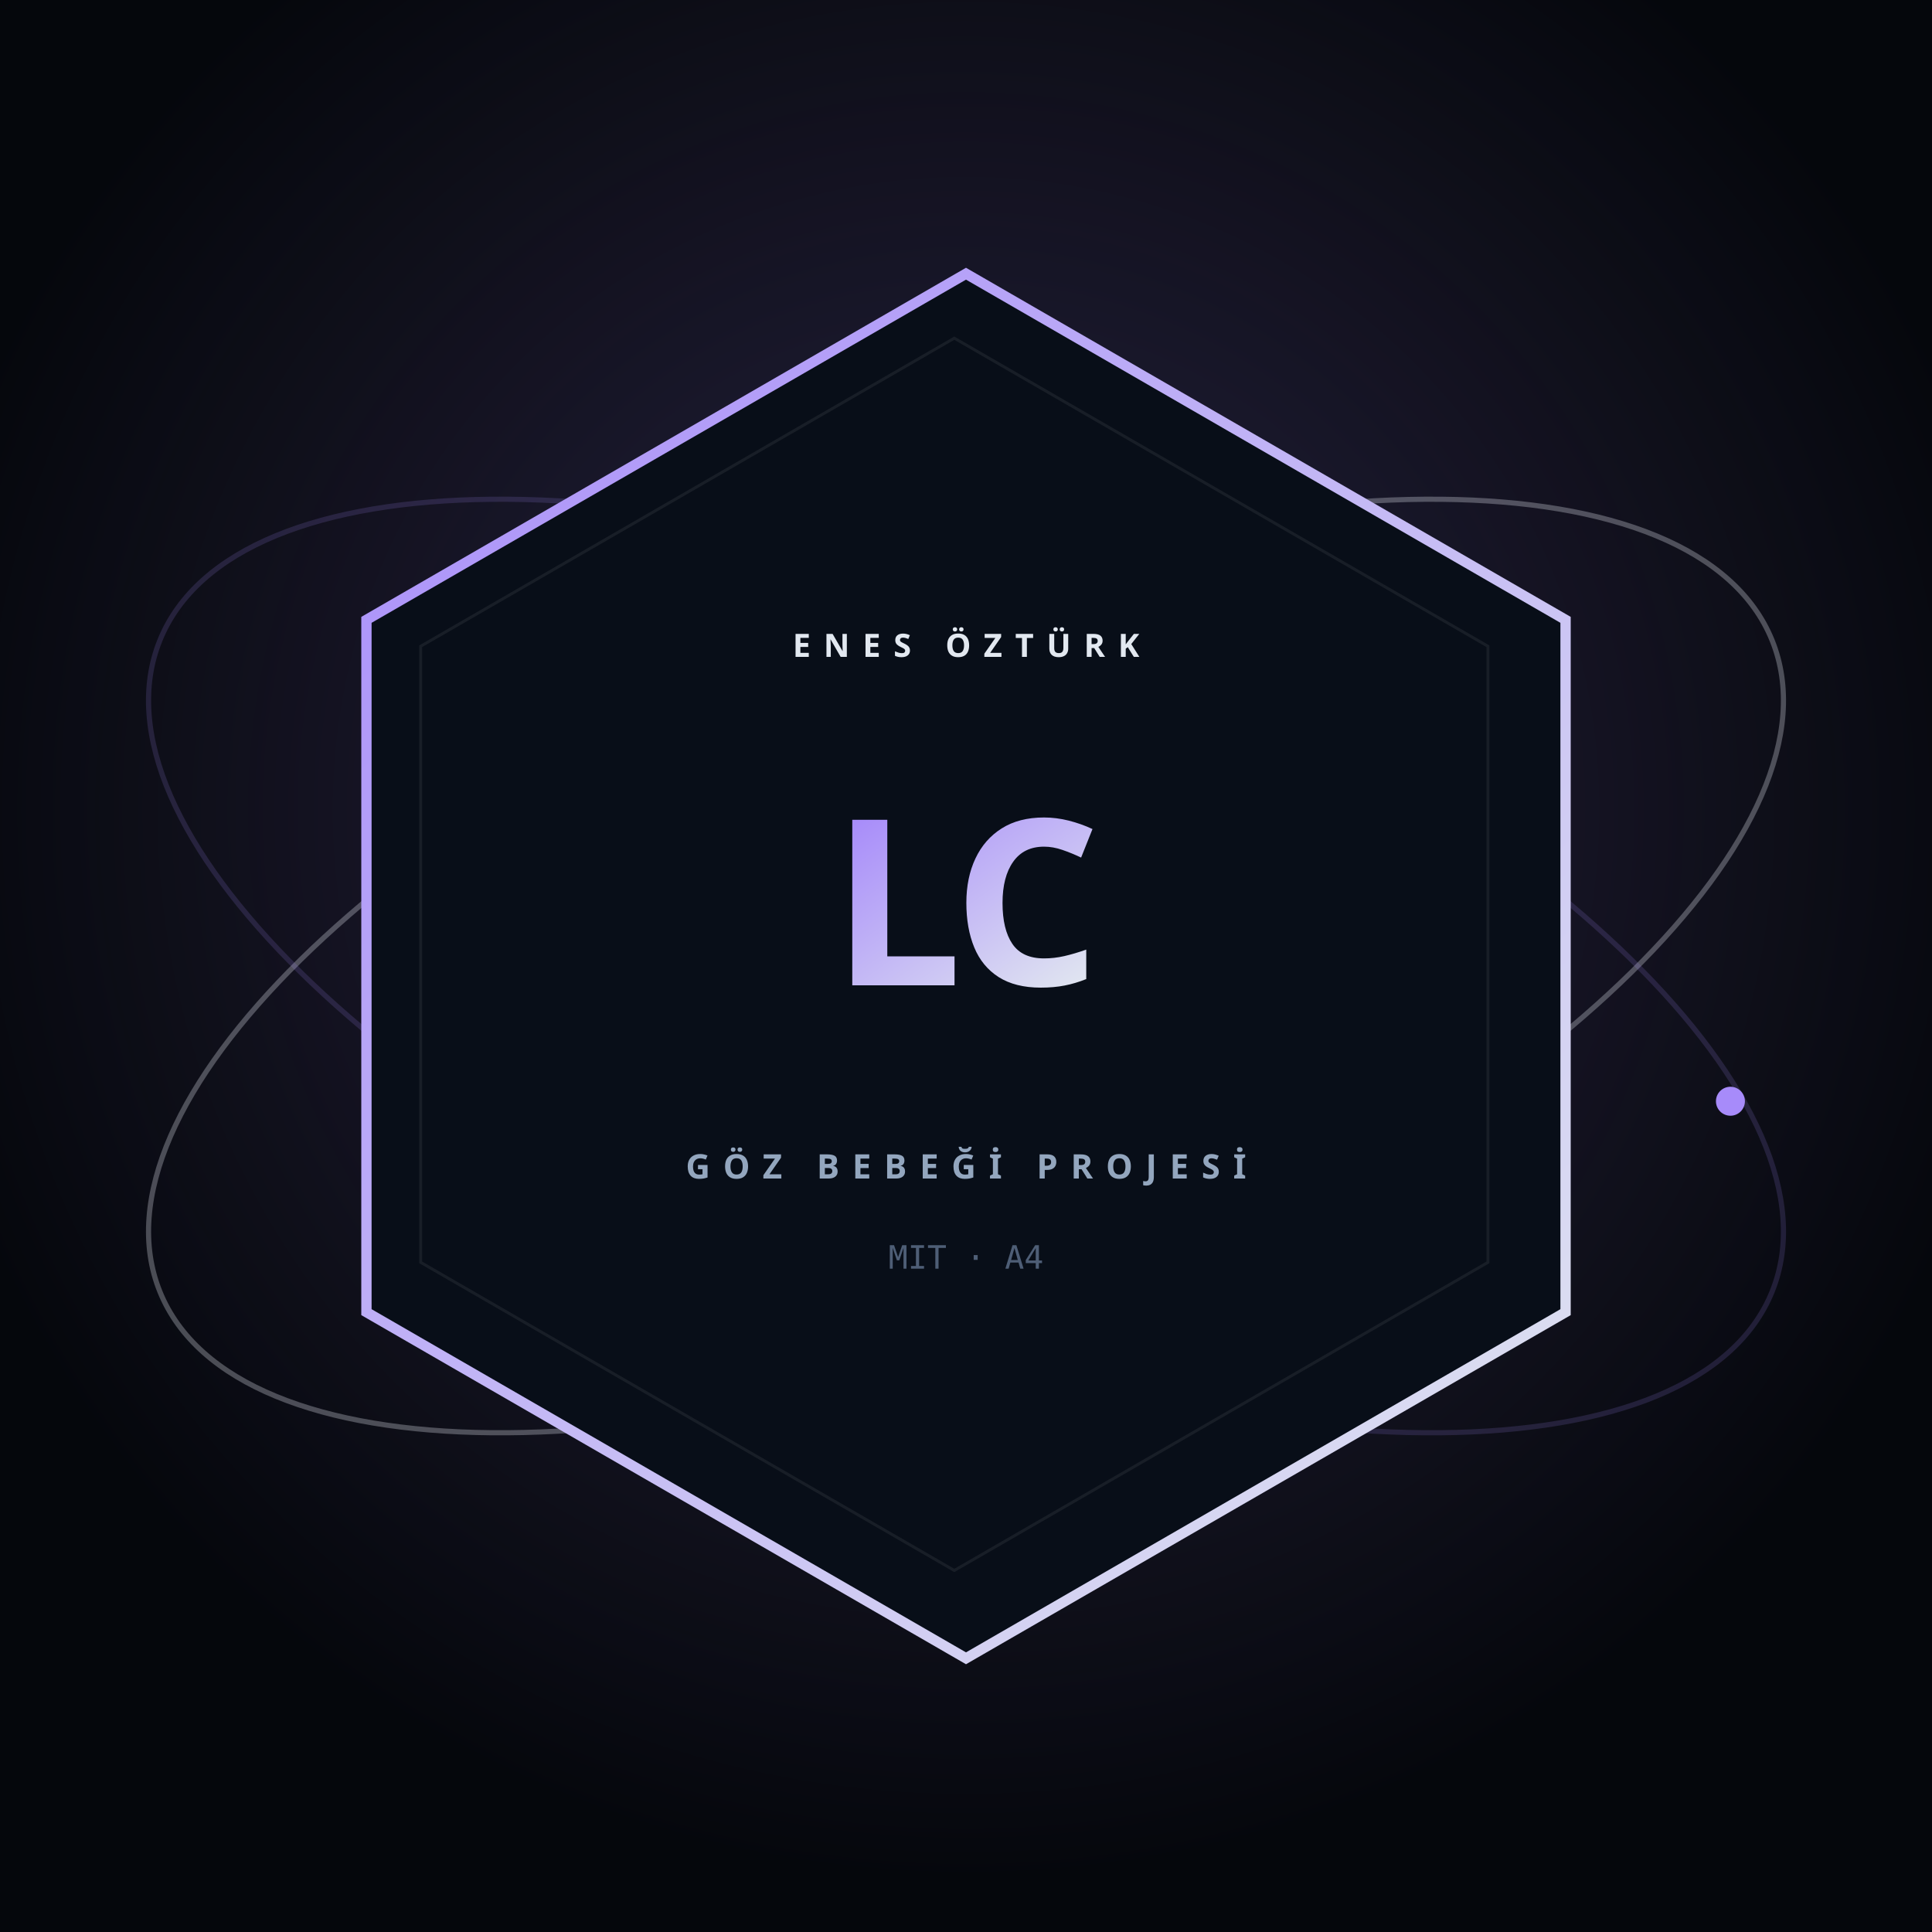
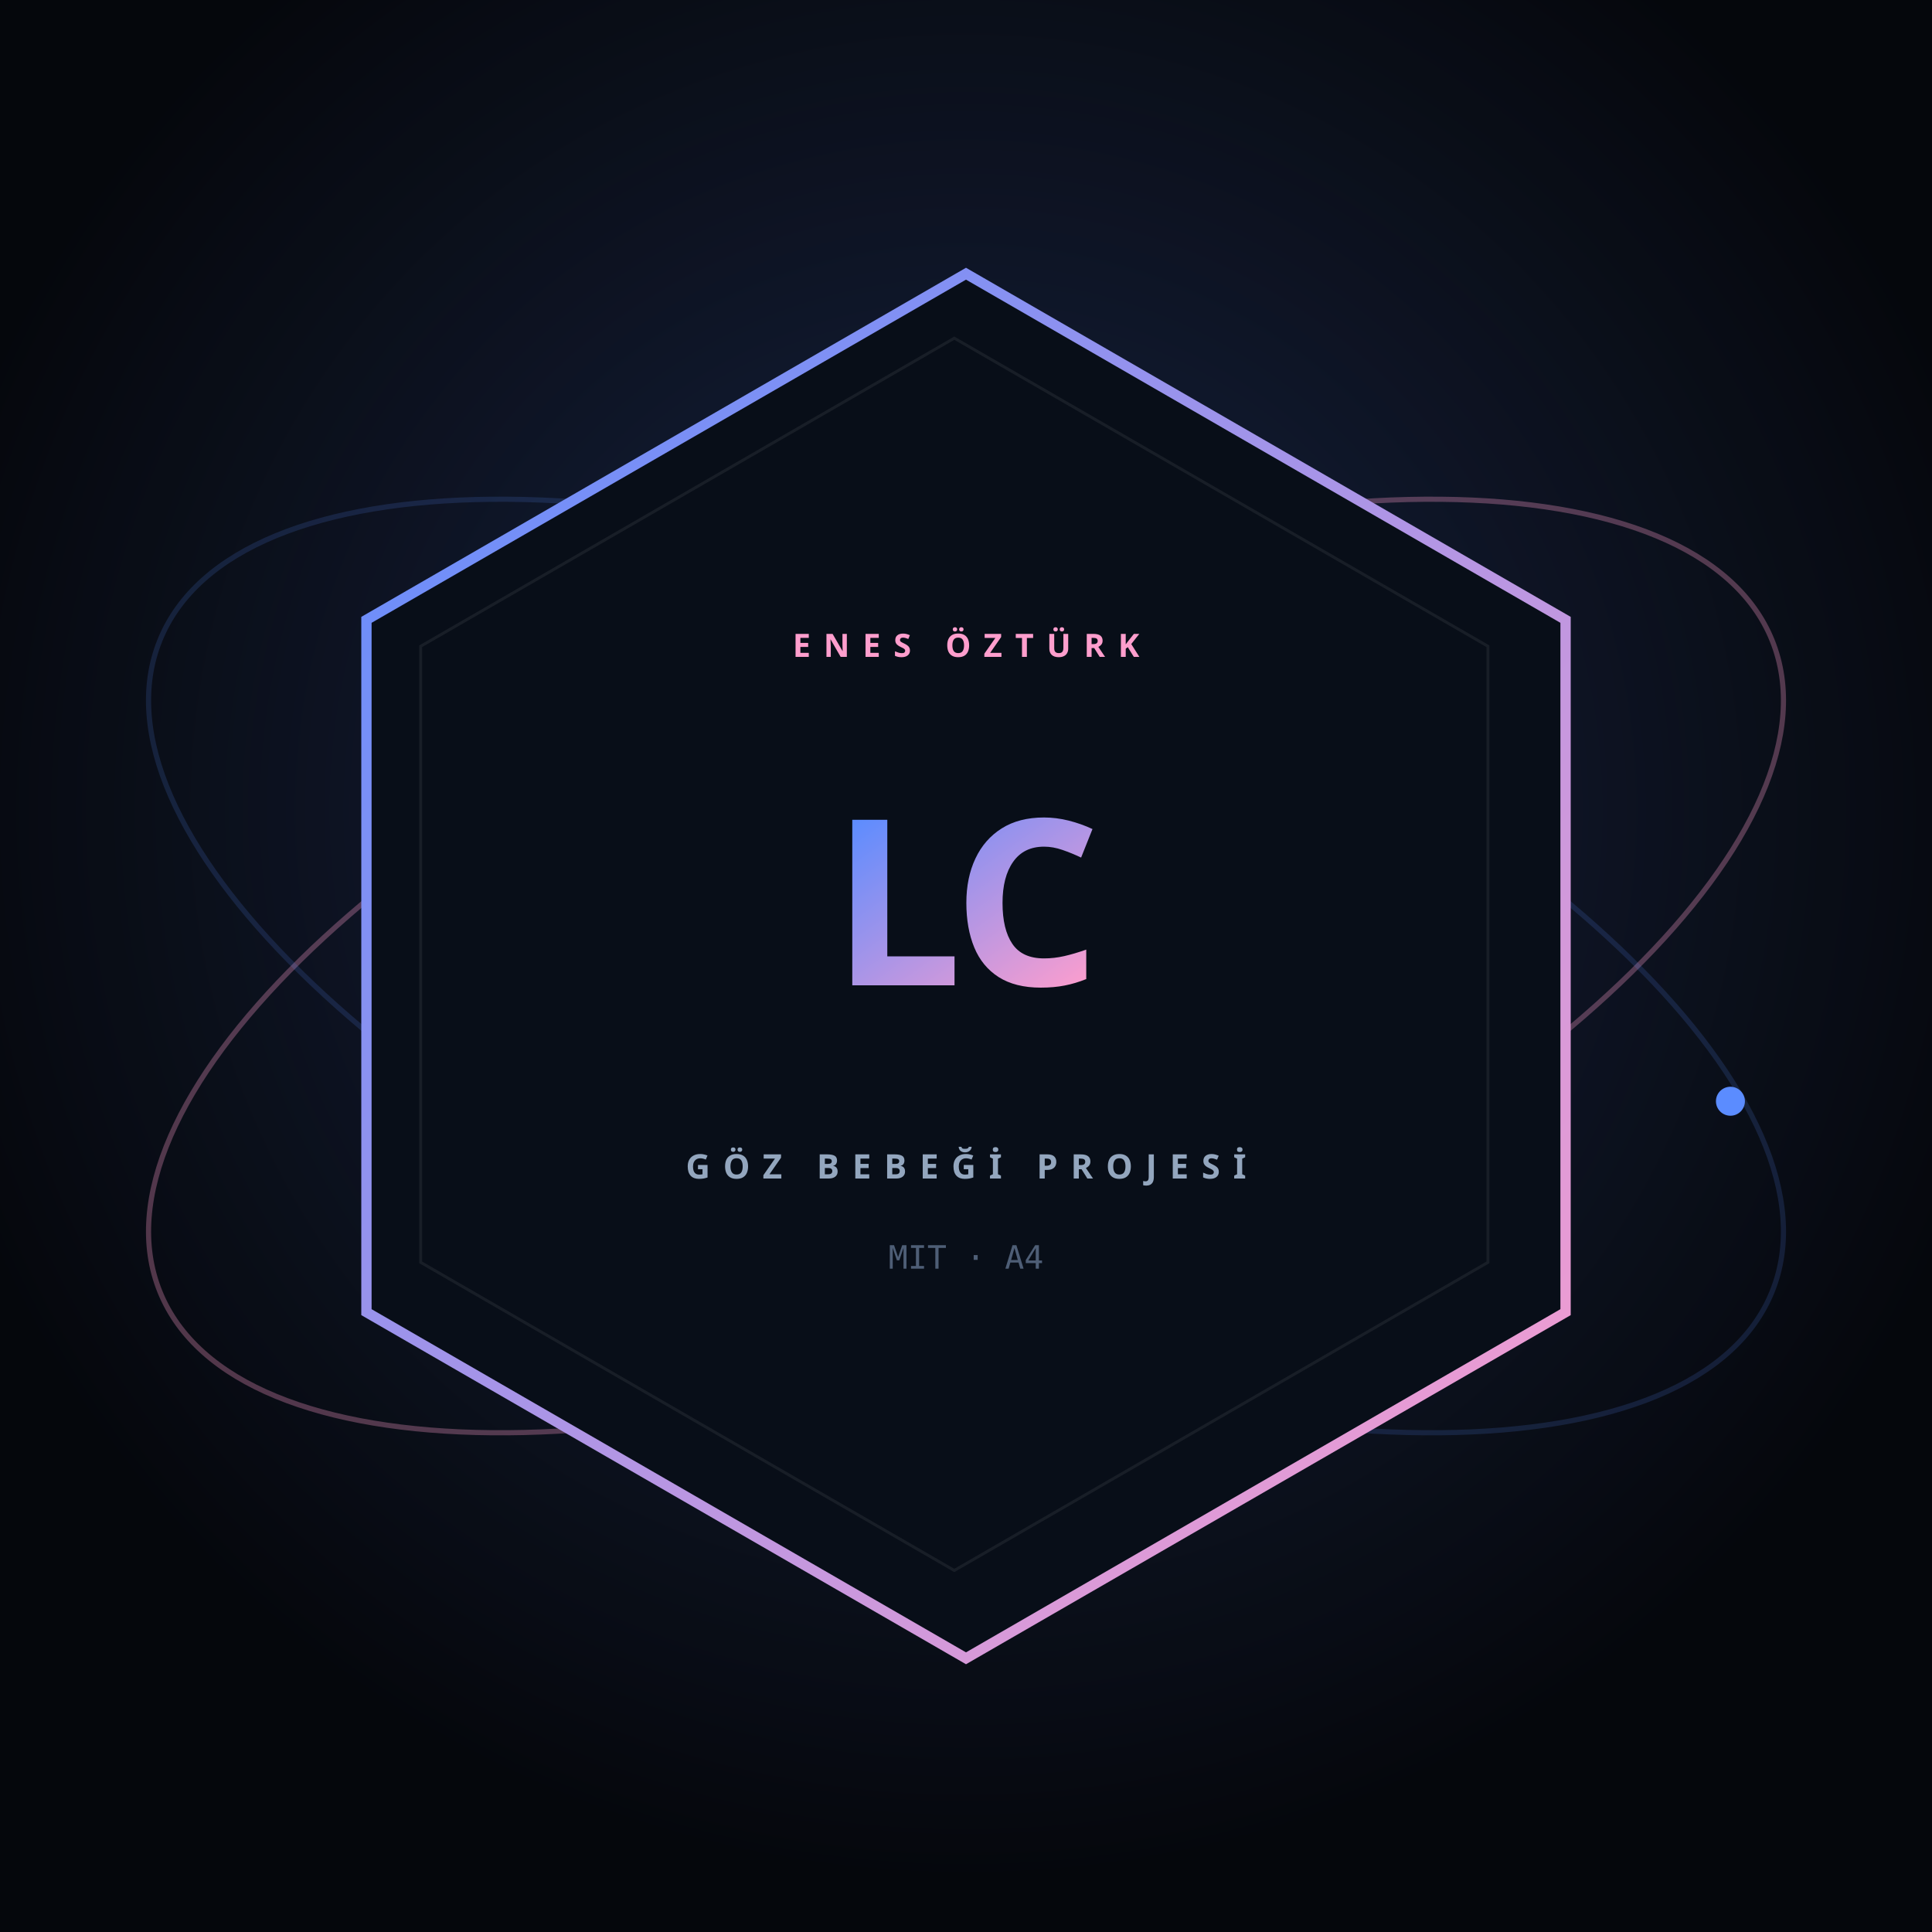
<svg xmlns="http://www.w3.org/2000/svg" width="600" height="600" viewBox="0 0 600 600" role="img" aria-label="The Last Component rozeti">
  <style>.t{font-family:'Segoe UI',system-ui,sans-serif}.ttl{font-family:'Segoe UI',system-ui,sans-serif;font-weight:700;letter-spacing:-1.5px}.m{font-family:'Consolas',monospace}.cap{font-family:'Segoe UI',sans-serif;font-weight:700;letter-spacing:4px}.ser{font-family:Georgia,serif;font-style:italic}</style>
  <defs>
    <linearGradient id="ac" x1="0" y1="0" x2="1" y2="1">
-       <stop offset="0" stop-color="#A78BFA" />
-       <stop offset="1" stop-color="#E2E8F0" />
+       <stop offset="0" stop-color="#5B8CFF" />
+       <stop offset="1" stop-color="#FF9ECD" />
    </linearGradient>
    <radialGradient id="gl" cx="0.5" cy="0.42" r="0.55">
-       <stop offset="0" stop-color="#A78BFA" stop-opacity="0.22" />
-       <stop offset="1" stop-color="#A78BFA" stop-opacity="0" />
+       <stop offset="0" stop-color="#5B8CFF" stop-opacity="0.22" />
+       <stop offset="1" stop-color="#5B8CFF" stop-opacity="0" />
    </radialGradient>
  </defs>
  <rect width="600" height="600" fill="#05070C" />
  <rect width="600" height="600" fill="url(#gl)" />
-   <ellipse cx="300.0" cy="300.0" rx="270" ry="112" fill="none" stroke="#E2E8F0" stroke-opacity="0.30" stroke-width="1.6" transform="rotate(-22 300.0 300.0)" />
-   <ellipse cx="300.0" cy="300.0" rx="270" ry="112" fill="none" stroke="#A78BFA" stroke-opacity="0.16" stroke-width="1.6" transform="rotate(22 300.0 300.0)" />
-   <circle cx="537.4" cy="342.0" r="4.5" fill="#A78BFA" />
+   <ellipse cx="300.0" cy="300.0" rx="270" ry="112" fill="none" stroke="#FF9ECD" stroke-opacity="0.30" stroke-width="1.6" transform="rotate(-22 300.0 300.0)" />
+   <ellipse cx="300.0" cy="300.0" rx="270" ry="112" fill="none" stroke="#5B8CFF" stroke-opacity="0.16" stroke-width="1.6" transform="rotate(22 300.0 300.0)" />
+   <circle cx="537.4" cy="342.0" r="4.5" fill="#5B8CFF" />
  <polygon points="486.2,192.5 486.2,407.5 300.0,515.0 113.8,407.5 113.8,192.5 300.0,85.0" fill="#080E18" stroke="url(#ac)" stroke-width="3.2" />
  <polygon points="486.2,192.5 486.2,407.5 300.0,515.0 113.8,407.5 113.8,192.5 300.0,85.0" fill="none" stroke="#FFFFFF" stroke-opacity="0.07" stroke-width="1" transform="scale(0.89) translate(33.0 33.0)" />
-   <text x="300.0" y="204.0" text-anchor="middle" class="cap" font-size="10" fill="#E2E8F0">ENES ÖZTÜRK</text>
+   <text x="300.0" y="204.0" text-anchor="middle" class="cap" font-size="10" fill="#FF9ECD">ENES ÖZTÜRK</text>
  <text x="300.0" y="306.0" text-anchor="middle" class="ttl" font-size="72" fill="url(#ac)">LC</text>
  <line x1="220.0" y1="334.0" x2="380.0" y2="334.0" stroke="url(#ac)" stroke-width="2" />
  <text x="300.0" y="366.0" text-anchor="middle" class="cap" font-size="10.5" fill="#93A6BE">GÖZ BEBEĞİ PROJESİ</text>
  <text x="300.0" y="394.0" text-anchor="middle" class="m" font-size="10" fill="#4E5E76">MIT · A4</text>
</svg>
